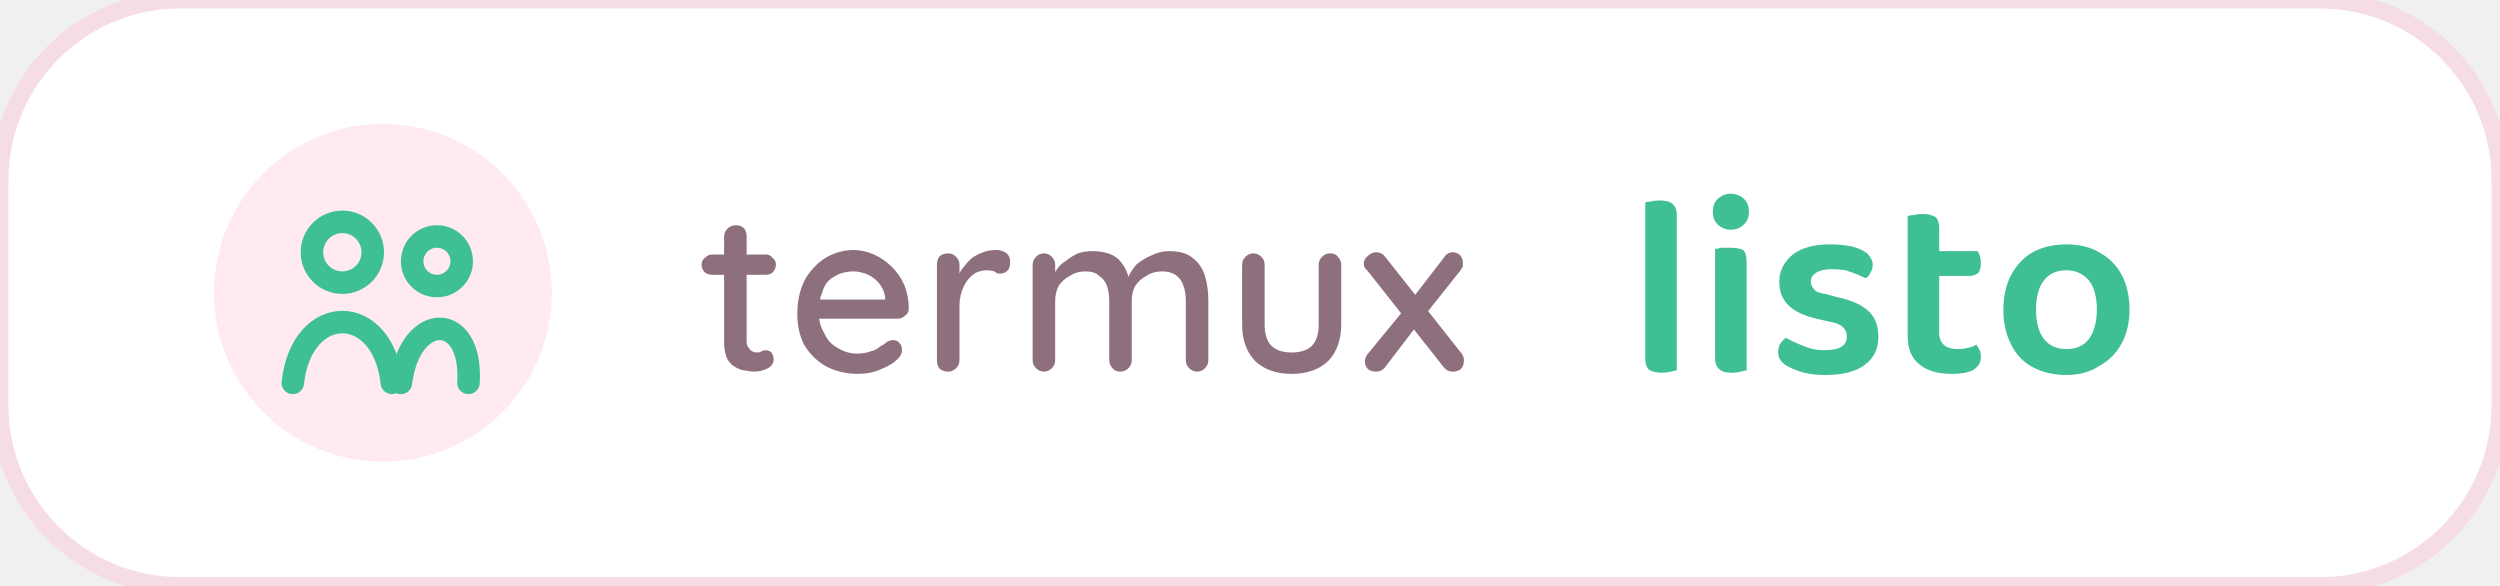
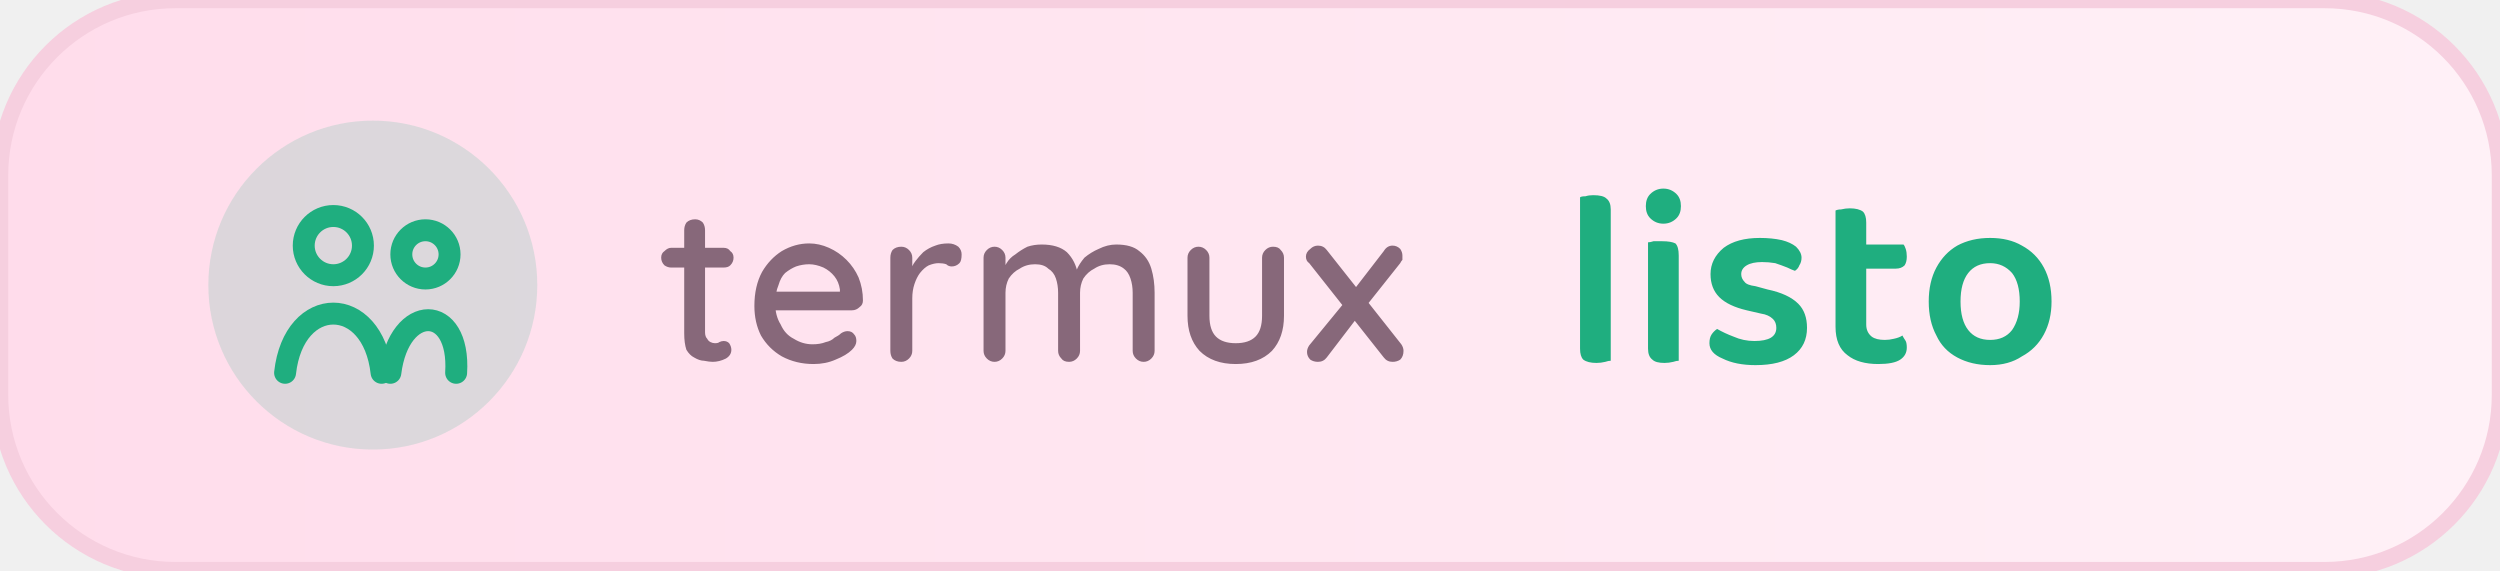
- <svg xmlns="http://www.w3.org/2000/svg" viewBox="0 0 222 52" width="222" height="52" role="img" aria-label="termux listo">
-   <rect x="0" y="0" width="222" height="52" rx="16" ry="16" fill="#FFFFFF" stroke="#F6DCE6" stroke-width="1.5" />
-   <circle cx="34" cy="26" r="15" fill="#FFEAF2" />
-   <g fill="none" stroke="#3FBF95" stroke-width="2" stroke-linecap="round" stroke-linejoin="round">
+ <svg xmlns="http://www.w3.org/2000/svg" viewBox="0 0 228 52" width="228" height="52" role="img" aria-label="termux listo">
+   <defs>
+     <linearGradient id="gi" x1="0" y1="0" x2="1" y2="0">
+       <stop offset="0" stop-color="#FFDCEB" />
+       <stop offset="1" stop-color="#FFF1F7" />
+     </linearGradient>
+   </defs>
+   <rect x="0" y="0" width="228" height="52" rx="16" ry="16" fill="url(#gi)" stroke="#F6CFDF" stroke-width="1.5" />
+   <circle cx="34" cy="26" r="15" fill="#1FAE7F" opacity="0.16" />
+   <g fill="none" stroke="#1FAE7F" stroke-width="2" stroke-linecap="round" stroke-linejoin="round">
    <circle cx="30.4" cy="22.4" r="2.7" />
    <path d="M 26 34 C 26.8 26.8 34 26.8 34.8 34" />
    <circle cx="38.8" cy="23.2" r="2.2" />
    <path d="M 35.6 34 C 36.4 27.6 42 27.6 41.6 34" />
  </g>
-   <path d="M63.2 22.6H68Q68.4 22.6 68.6 22.9Q68.9 23.1 68.9 23.5Q68.9 23.9 68.6 24.2Q68.4 24.4 68 24.4H63.2Q62.9 24.4 62.6 24.2Q62.3 23.9 62.3 23.5Q62.3 23.1 62.6 22.9Q62.9 22.6 63.2 22.6ZM65.4 20Q65.8 20 66.1 20.3Q66.3 20.6 66.3 21V30.3Q66.3 30.7 66.5 30.9Q66.6 31.1 66.8 31.2Q67 31.3 67.2 31.3Q67.5 31.3 67.6 31.2Q67.8 31.1 68 31.1Q68.3 31.1 68.5 31.3Q68.7 31.6 68.7 31.9Q68.7 32.4 68.2 32.7Q67.6 33 67 33Q66.7 33 66.2 32.9Q65.8 32.9 65.3 32.6Q64.9 32.4 64.6 31.9Q64.3 31.3 64.3 30.4V21Q64.3 20.6 64.6 20.3Q64.9 20 65.4 20Z M76.2 33.2Q74.6 33.2 73.3 32.5Q72.1 31.8 71.4 30.6Q70.8 29.4 70.8 27.9Q70.8 26.1 71.5 24.8Q72.2 23.6 73.3 22.9Q74.5 22.2 75.8 22.2Q76.7 22.2 77.6 22.6Q78.5 23 79.2 23.7Q79.9 24.4 80.3 25.3Q80.7 26.3 80.7 27.4Q80.7 27.8 80.4 28Q80.1 28.3 79.7 28.3H71.9L71.4 26.6H78.9L78.6 26.9V26.4Q78.5 25.7 78.1 25.2Q77.7 24.7 77.1 24.4Q76.4 24.1 75.8 24.1Q75.2 24.1 74.6 24.3Q74.1 24.5 73.6 24.9Q73.2 25.3 73 26Q72.7 26.7 72.7 27.7Q72.7 28.8 73.2 29.6Q73.6 30.5 74.4 30.9Q75.2 31.4 76.1 31.4Q76.8 31.4 77.3 31.2Q77.8 31.1 78.1 30.8Q78.5 30.6 78.7 30.4Q79 30.2 79.3 30.2Q79.7 30.2 79.9 30.5Q80.1 30.7 80.1 31.1Q80.1 31.5 79.7 31.9Q79.2 32.4 78.2 32.8Q77.3 33.2 76.2 33.2Z M84.2 33Q83.7 33 83.4 32.7Q83.2 32.4 83.2 32V23.5Q83.2 23.1 83.4 22.8Q83.7 22.5 84.2 22.5Q84.6 22.5 84.9 22.8Q85.2 23.1 85.2 23.5V25.8L85 24.9Q85.1 24.3 85.5 23.8Q85.8 23.4 86.2 23Q86.7 22.6 87.3 22.4Q87.8 22.2 88.5 22.2Q89 22.2 89.4 22.5Q89.7 22.8 89.7 23.2Q89.7 23.8 89.5 24Q89.2 24.3 88.8 24.3Q88.5 24.3 88.3 24.1Q88 24 87.6 24Q87.2 24 86.7 24.2Q86.3 24.4 85.9 24.9Q85.6 25.3 85.4 25.9Q85.2 26.5 85.2 27.2V32Q85.2 32.4 84.9 32.7Q84.6 33 84.2 33Z M97 22.3Q98.5 22.3 99.3 23Q100.1 23.8 100.3 25L100 24.9L100.2 24.6Q100.4 24.1 100.9 23.5Q101.5 23 102.2 22.7Q103 22.3 103.8 22.3Q105.2 22.3 105.9 22.9Q106.7 23.5 107 24.5Q107.3 25.5 107.3 26.7V32Q107.3 32.4 107 32.7Q106.7 33 106.3 33Q105.9 33 105.6 32.7Q105.3 32.4 105.3 32V26.7Q105.3 26 105.1 25.4Q104.9 24.8 104.5 24.5Q104 24.1 103.2 24.1Q102.4 24.1 101.8 24.5Q101.2 24.8 100.8 25.4Q100.5 26 100.5 26.7V32Q100.5 32.4 100.2 32.7Q99.9 33 99.5 33Q99 33 98.8 32.7Q98.5 32.4 98.5 32V26.7Q98.5 26 98.3 25.4Q98.1 24.8 97.6 24.5Q97.2 24.1 96.4 24.1Q95.6 24.1 95 24.5Q94.4 24.8 94 25.4Q93.7 26 93.7 26.7V32Q93.7 32.4 93.4 32.7Q93.1 33 92.7 33Q92.3 33 92 32.7Q91.7 32.4 91.7 32V23.5Q91.7 23.1 92 22.8Q92.3 22.5 92.7 22.5Q93.1 22.5 93.4 22.8Q93.7 23.1 93.7 23.5V24.7L93.3 24.9Q93.5 24.5 93.8 24Q94.1 23.5 94.6 23.2Q95.1 22.8 95.7 22.5Q96.3 22.3 97 22.3Z M118.1 22.5Q118.6 22.5 118.8 22.8Q119.1 23.1 119.1 23.5V28.8Q119.1 30.8 118 32Q116.8 33.2 114.7 33.2Q112.6 33.2 111.4 32Q110.3 30.8 110.3 28.8V23.5Q110.3 23.1 110.6 22.8Q110.9 22.5 111.3 22.5Q111.7 22.5 112 22.8Q112.3 23.1 112.3 23.5V28.8Q112.3 30.1 112.9 30.7Q113.5 31.3 114.7 31.3Q115.9 31.3 116.5 30.7Q117.1 30.1 117.1 28.8V23.5Q117.1 23.1 117.4 22.8Q117.7 22.5 118.1 22.5Z M122.2 22.4Q122.7 22.4 123 22.8L129.8 31.4Q130 31.7 130 32Q130 32.5 129.7 32.8Q129.4 33 129 33Q128.5 33 128.2 32.6L121.4 24Q121.1 23.8 121.1 23.4Q121.1 23 121.5 22.7Q121.8 22.4 122.2 22.4ZM122.2 33Q121.8 33 121.5 32.8Q121.2 32.5 121.2 32.1Q121.2 31.8 121.4 31.5L124.6 27.6L125.6 29.2L123 32.6Q122.7 33 122.2 33ZM129 22.4Q129.4 22.4 129.7 22.7Q129.9 23 129.9 23.3Q129.9 23.5 129.9 23.7Q129.8 23.8 129.7 24L126.6 27.9L125.5 26.4L128.2 22.9Q128.5 22.4 129 22.4Z" fill="#8E6F7E" />
-   <path d="M146.1 26.9 148.9 27V32.9Q148.7 32.9 148.4 33Q148 33.1 147.6 33.1Q146.8 33.1 146.4 32.8Q146.1 32.5 146.1 31.8ZM148.9 28.4 146.1 28.3V18Q146.2 17.9 146.6 17.9Q146.9 17.8 147.3 17.8Q148.2 17.8 148.5 18.1Q148.9 18.4 148.9 19.1Z M152.1 18.8Q152.1 18.1 152.5 17.7Q153 17.2 153.7 17.2Q154.4 17.2 154.9 17.7Q155.3 18.1 155.3 18.8Q155.3 19.5 154.9 19.9Q154.4 20.4 153.7 20.4Q153 20.4 152.5 19.9Q152.1 19.5 152.1 18.8ZM152.3 26.9H155.1V32.9Q154.9 32.9 154.6 33Q154.2 33.1 153.8 33.1Q153 33.1 152.7 32.8Q152.3 32.5 152.3 31.8ZM155.1 28.3H152.3V22.1Q152.5 22.1 152.8 22Q153.2 22 153.6 22Q154.4 22 154.8 22.2Q155.1 22.5 155.1 23.3Z M166.8 29.9Q166.8 31.5 165.6 32.4Q164.4 33.3 162.1 33.3Q160.3 33.3 159.1 32.7Q157.9 32.2 157.9 31.3Q157.9 30.8 158.1 30.5Q158.3 30.2 158.6 30Q159.3 30.4 160.1 30.7Q161 31.1 162 31.1Q164 31.1 164 29.9Q164 29.4 163.7 29.1Q163.3 28.7 162.6 28.6L161.3 28.3Q159.6 27.9 158.8 27.1Q158 26.3 158 25Q158 23.6 159.2 22.6Q160.4 21.7 162.5 21.7Q163.6 21.7 164.5 21.9Q165.3 22.1 165.8 22.5Q166.3 23 166.3 23.5Q166.3 23.9 166.1 24.2Q166 24.5 165.7 24.7Q165.4 24.6 165 24.4Q164.5 24.2 163.9 24Q163.3 23.9 162.7 23.9Q161.8 23.9 161.3 24.2Q160.8 24.5 160.8 25Q160.8 25.4 161.1 25.7Q161.3 26 162.1 26.1L163.2 26.4Q165.1 26.8 166 27.7Q166.8 28.5 166.8 29.9Z M169.4 26.9H172.2V29.6Q172.2 30.3 172.7 30.7Q173.1 31 173.9 31Q174.3 31 174.7 30.9Q175.2 30.8 175.5 30.6Q175.6 30.8 175.8 31.1Q175.9 31.3 175.9 31.7Q175.9 32.4 175.3 32.8Q174.7 33.2 173.3 33.2Q171.5 33.2 170.5 32.4Q169.4 31.6 169.4 29.8ZM171.1 24.5V22.3H175.6Q175.7 22.4 175.8 22.7Q175.9 23 175.9 23.4Q175.9 23.9 175.7 24.2Q175.4 24.5 174.9 24.5ZM172.2 27.5H169.4V19.2Q169.6 19.1 169.9 19.1Q170.3 19 170.7 19Q171.5 19 171.9 19.3Q172.2 19.6 172.2 20.3Z M189.1 27.5Q189.1 29.2 188.4 30.5Q187.7 31.8 186.4 32.5Q185.2 33.3 183.5 33.3Q181.8 33.3 180.5 32.6Q179.2 31.9 178.6 30.6Q177.9 29.3 177.9 27.5Q177.9 25.7 178.6 24.4Q179.3 23.1 180.5 22.4Q181.8 21.7 183.5 21.7Q185.2 21.7 186.4 22.4Q187.7 23.1 188.4 24.4Q189.1 25.7 189.1 27.5ZM183.5 24Q182.2 24 181.5 24.9Q180.8 25.8 180.8 27.5Q180.8 29.2 181.5 30.1Q182.2 31 183.5 31Q184.8 31 185.5 30.1Q186.2 29.1 186.2 27.5Q186.2 25.8 185.5 24.9Q184.7 24 183.5 24Z" fill="#3FBF95" />
+   <path d="M61.2 22.6H66Q66.4 22.6 66.6 22.9Q66.9 23.1 66.9 23.5Q66.9 23.9 66.6 24.2Q66.4 24.4 66 24.4H61.2Q60.9 24.4 60.6 24.2Q60.3 23.9 60.3 23.5Q60.3 23.1 60.6 22.9Q60.9 22.6 61.2 22.6ZM63.4 20Q63.8 20 64.1 20.3Q64.3 20.6 64.3 21V30.3Q64.3 30.7 64.5 30.9Q64.6 31.1 64.8 31.2Q65 31.3 65.2 31.3Q65.5 31.3 65.6 31.2Q65.8 31.1 66 31.1Q66.3 31.1 66.5 31.3Q66.7 31.6 66.7 31.9Q66.7 32.4 66.2 32.7Q65.6 33 65 33Q64.7 33 64.2 32.9Q63.8 32.9 63.3 32.6Q62.9 32.4 62.6 31.9Q62.4 31.3 62.4 30.4V21Q62.4 20.6 62.6 20.3Q62.9 20 63.4 20Z M74.2 33.2Q72.6 33.2 71.3 32.5Q70.1 31.8 69.4 30.6Q68.8 29.4 68.8 27.9Q68.8 26.1 69.5 24.8Q70.2 23.6 71.3 22.9Q72.5 22.2 73.8 22.2Q74.7 22.2 75.6 22.6Q76.5 23 77.2 23.7Q77.9 24.4 78.3 25.3Q78.7 26.3 78.7 27.4Q78.7 27.8 78.4 28Q78.1 28.3 77.7 28.3H69.9L69.4 26.6H76.9L76.6 26.9V26.4Q76.5 25.7 76.1 25.2Q75.7 24.7 75.1 24.4Q74.4 24.1 73.8 24.1Q73.2 24.1 72.6 24.3Q72.1 24.5 71.6 24.9Q71.2 25.3 71 26Q70.7 26.7 70.7 27.7Q70.7 28.8 71.2 29.6Q71.6 30.5 72.4 30.9Q73.2 31.4 74.1 31.4Q74.8 31.4 75.3 31.2Q75.8 31.1 76.1 30.8Q76.5 30.6 76.7 30.4Q77 30.2 77.3 30.2Q77.7 30.2 77.9 30.5Q78.1 30.7 78.1 31.1Q78.1 31.5 77.7 31.9Q77.2 32.4 76.2 32.8Q75.3 33.2 74.2 33.2Z M82.2 33Q81.7 33 81.4 32.7Q81.2 32.4 81.2 32V23.5Q81.2 23.1 81.4 22.8Q81.7 22.5 82.2 22.5Q82.6 22.5 82.9 22.8Q83.2 23.1 83.2 23.5V25.8L83 24.9Q83.1 24.3 83.5 23.8Q83.8 23.4 84.2 23Q84.7 22.6 85.3 22.4Q85.8 22.2 86.5 22.2Q87 22.2 87.4 22.5Q87.7 22.8 87.7 23.2Q87.7 23.8 87.5 24Q87.2 24.3 86.8 24.3Q86.5 24.3 86.3 24.1Q86 24 85.6 24Q85.2 24 84.7 24.2Q84.3 24.4 83.9 24.9Q83.6 25.3 83.4 25.9Q83.2 26.5 83.2 27.2V32Q83.2 32.4 82.9 32.7Q82.6 33 82.2 33Z M95 22.3Q96.5 22.3 97.3 23Q98.1 23.8 98.3 25L98 24.9L98.2 24.6Q98.4 24.1 98.9 23.5Q99.5 23 100.2 22.7Q101 22.3 101.8 22.3Q103.2 22.3 103.9 22.9Q104.7 23.5 105 24.5Q105.3 25.5 105.3 26.7V32Q105.3 32.4 105 32.7Q104.7 33 104.3 33Q103.9 33 103.6 32.7Q103.3 32.4 103.3 32V26.7Q103.3 26 103.1 25.4Q102.9 24.8 102.5 24.5Q102 24.1 101.2 24.1Q100.4 24.1 99.8 24.5Q99.2 24.8 98.8 25.4Q98.5 26 98.5 26.7V32Q98.5 32.4 98.2 32.7Q97.9 33 97.5 33Q97 33 96.8 32.7Q96.5 32.4 96.5 32V26.7Q96.5 26 96.3 25.4Q96.1 24.8 95.6 24.5Q95.2 24.1 94.4 24.1Q93.6 24.1 93 24.5Q92.4 24.8 92 25.4Q91.7 26 91.7 26.7V32Q91.7 32.4 91.4 32.7Q91.1 33 90.7 33Q90.3 33 90 32.7Q89.7 32.4 89.7 32V23.5Q89.7 23.1 90 22.8Q90.3 22.5 90.7 22.5Q91.1 22.5 91.4 22.8Q91.7 23.1 91.7 23.5V24.7L91.3 24.9Q91.5 24.5 91.8 24Q92.1 23.5 92.6 23.2Q93.1 22.8 93.7 22.5Q94.3 22.3 95 22.3Z M116.1 22.5Q116.6 22.5 116.8 22.8Q117.1 23.1 117.1 23.5V28.8Q117.1 30.8 116 32Q114.8 33.2 112.7 33.2Q110.6 33.2 109.4 32Q108.3 30.8 108.3 28.8V23.5Q108.3 23.1 108.6 22.8Q108.9 22.5 109.3 22.5Q109.7 22.5 110 22.8Q110.3 23.1 110.3 23.5V28.8Q110.3 30.1 110.9 30.7Q111.5 31.3 112.7 31.3Q113.9 31.3 114.5 30.7Q115.1 30.1 115.1 28.8V23.5Q115.1 23.1 115.4 22.8Q115.7 22.5 116.1 22.5Z M120.2 22.4Q120.7 22.4 121 22.8L127.8 31.4Q128 31.7 128 32Q128 32.5 127.7 32.8Q127.4 33 127 33Q126.5 33 126.2 32.6L119.4 24Q119.1 23.8 119.1 23.4Q119.1 23 119.5 22.7Q119.8 22.4 120.2 22.4ZM120.2 33Q119.8 33 119.5 32.8Q119.2 32.5 119.2 32.1Q119.2 31.8 119.4 31.5L122.6 27.6L123.6 29.2L121 32.6Q120.7 33 120.2 33ZM127 22.4Q127.4 22.4 127.7 22.7Q127.9 23 127.9 23.3Q127.9 23.5 127.9 23.7Q127.8 23.8 127.7 24L124.6 27.9L123.5 26.4L126.2 22.9Q126.5 22.4 127 22.4Z" fill="#87687A" />
+   <path d="M144.1 26.9 146.9 27V32.9Q146.7 32.9 146.4 33Q146 33.1 145.6 33.1Q144.8 33.1 144.4 32.8Q144.1 32.5 144.1 31.8ZM146.9 28.4 144.1 28.3V18Q144.2 17.9 144.6 17.9Q144.9 17.8 145.3 17.8Q146.2 17.8 146.5 18.1Q146.9 18.4 146.9 19.1Z M150.1 18.8Q150.1 18.1 150.5 17.7Q151 17.2 151.7 17.2Q152.4 17.2 152.9 17.7Q153.3 18.1 153.3 18.8Q153.3 19.5 152.9 19.9Q152.4 20.4 151.7 20.4Q151 20.4 150.5 19.9Q150.1 19.5 150.1 18.8ZM150.3 26.9H153.1V32.9Q152.9 32.9 152.6 33Q152.2 33.1 151.8 33.1Q151 33.1 150.7 32.8Q150.3 32.5 150.3 31.8ZM153.1 28.3H150.3V22.1Q150.5 22.1 150.8 22Q151.2 22 151.6 22Q152.4 22 152.8 22.2Q153.1 22.5 153.1 23.3Z M164.8 29.9Q164.8 31.5 163.6 32.4Q162.4 33.3 160.1 33.3Q158.3 33.3 157.1 32.7Q155.9 32.2 155.9 31.3Q155.9 30.8 156.1 30.5Q156.3 30.2 156.6 30Q157.3 30.4 158.1 30.7Q159 31.1 160 31.1Q162 31.1 162 29.9Q162 29.4 161.7 29.1Q161.3 28.7 160.6 28.6L159.3 28.3Q157.6 27.9 156.8 27.1Q156 26.3 156 25Q156 23.6 157.2 22.6Q158.4 21.7 160.5 21.7Q161.6 21.7 162.5 21.9Q163.3 22.1 163.8 22.5Q164.3 23 164.3 23.5Q164.3 23.9 164.1 24.2Q164 24.5 163.7 24.7Q163.4 24.6 163 24.4Q162.5 24.2 161.9 24Q161.3 23.9 160.7 23.9Q159.8 23.9 159.3 24.2Q158.8 24.5 158.8 25Q158.8 25.4 159.1 25.7Q159.3 26 160.1 26.1L161.2 26.4Q163.1 26.8 164 27.7Q164.8 28.5 164.8 29.9Z M167.4 26.9H170.2V29.6Q170.2 30.3 170.7 30.7Q171.1 31 171.9 31Q172.3 31 172.7 30.9Q173.2 30.8 173.5 30.6Q173.6 30.8 173.8 31.1Q173.9 31.3 173.9 31.7Q173.9 32.4 173.3 32.8Q172.7 33.2 171.3 33.2Q169.5 33.2 168.5 32.4Q167.4 31.6 167.4 29.8ZM169.1 24.5V22.3H173.6Q173.7 22.4 173.8 22.7Q173.9 23 173.9 23.4Q173.9 23.9 173.7 24.2Q173.4 24.5 172.9 24.5ZM170.2 27.5H167.4V19.2Q167.6 19.1 167.9 19.1Q168.3 19 168.7 19Q169.5 19 169.9 19.3Q170.2 19.6 170.2 20.3Z M187.1 27.5Q187.1 29.2 186.4 30.5Q185.7 31.8 184.4 32.5Q183.2 33.3 181.5 33.3Q179.8 33.3 178.5 32.6Q177.2 31.9 176.6 30.6Q175.9 29.3 175.9 27.5Q175.9 25.7 176.6 24.4Q177.3 23.1 178.5 22.4Q179.8 21.7 181.5 21.7Q183.2 21.7 184.4 22.4Q185.7 23.1 186.4 24.4Q187.1 25.7 187.1 27.5ZM181.5 24Q180.2 24 179.5 24.9Q178.8 25.8 178.8 27.5Q178.8 29.2 179.5 30.1Q180.2 31 181.5 31Q182.8 31 183.5 30.1Q184.2 29.1 184.2 27.5Q184.2 25.8 183.5 24.9Q182.7 24 181.5 24Z" fill="#1FAE7F" />
</svg>
